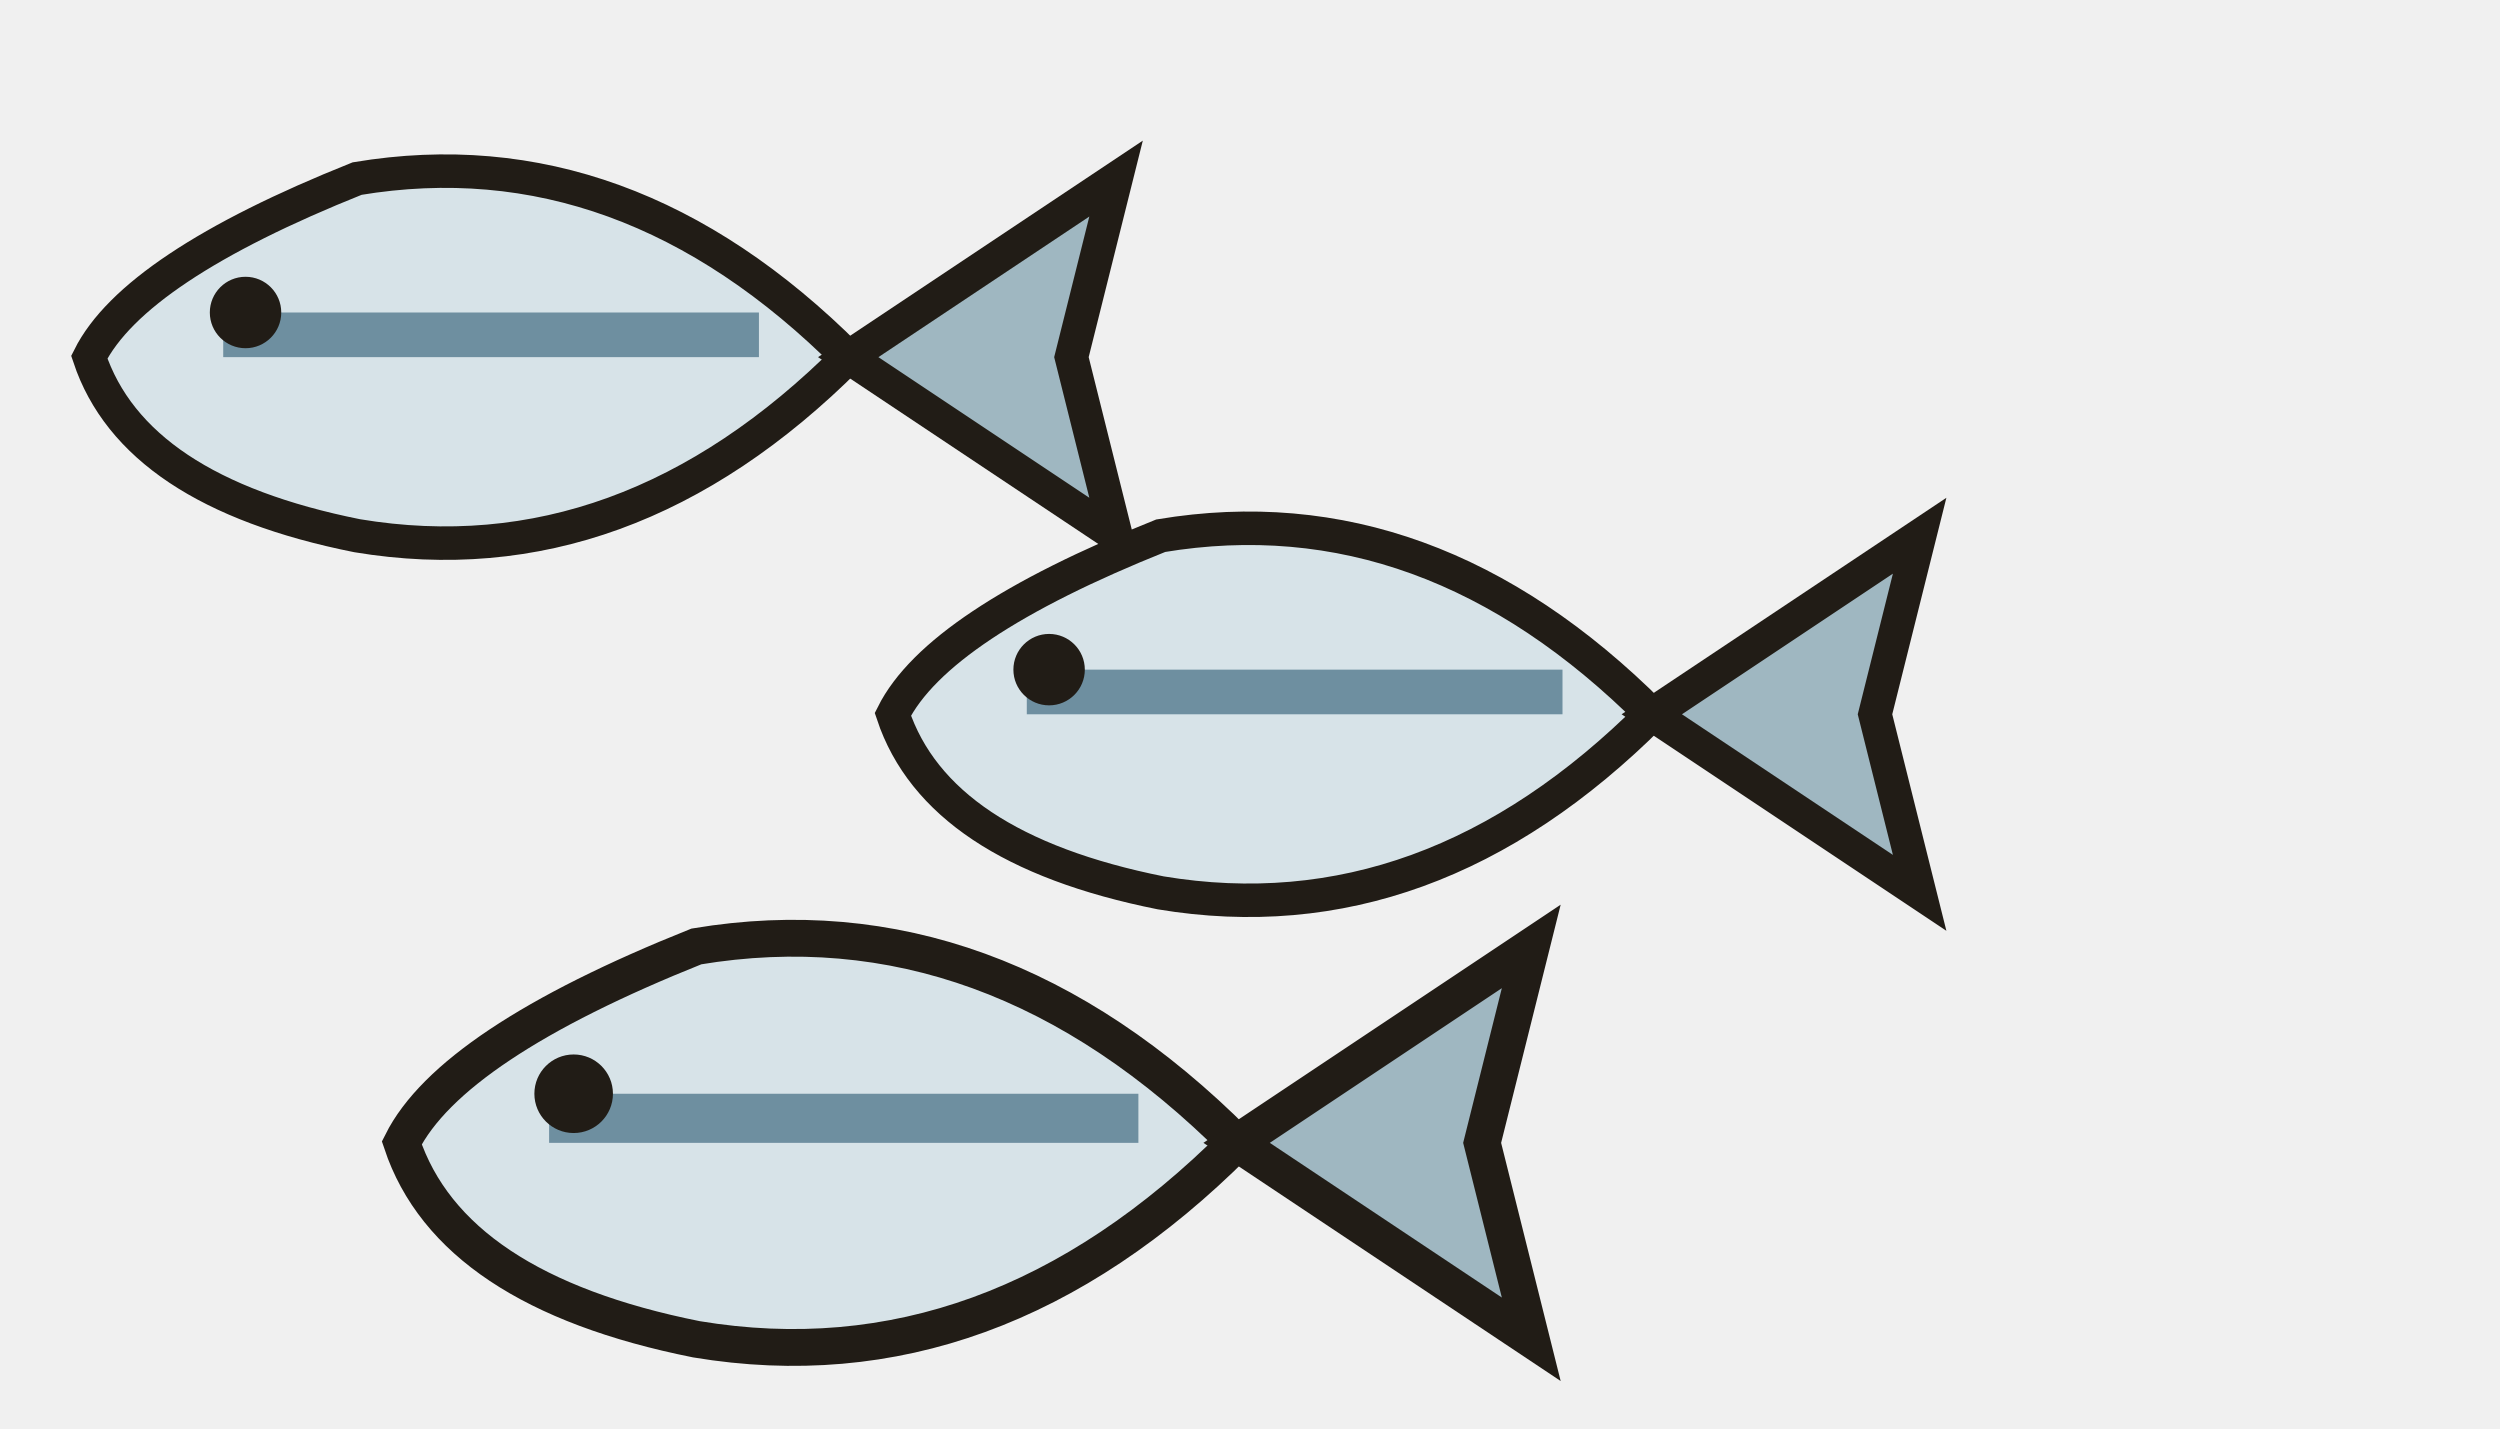
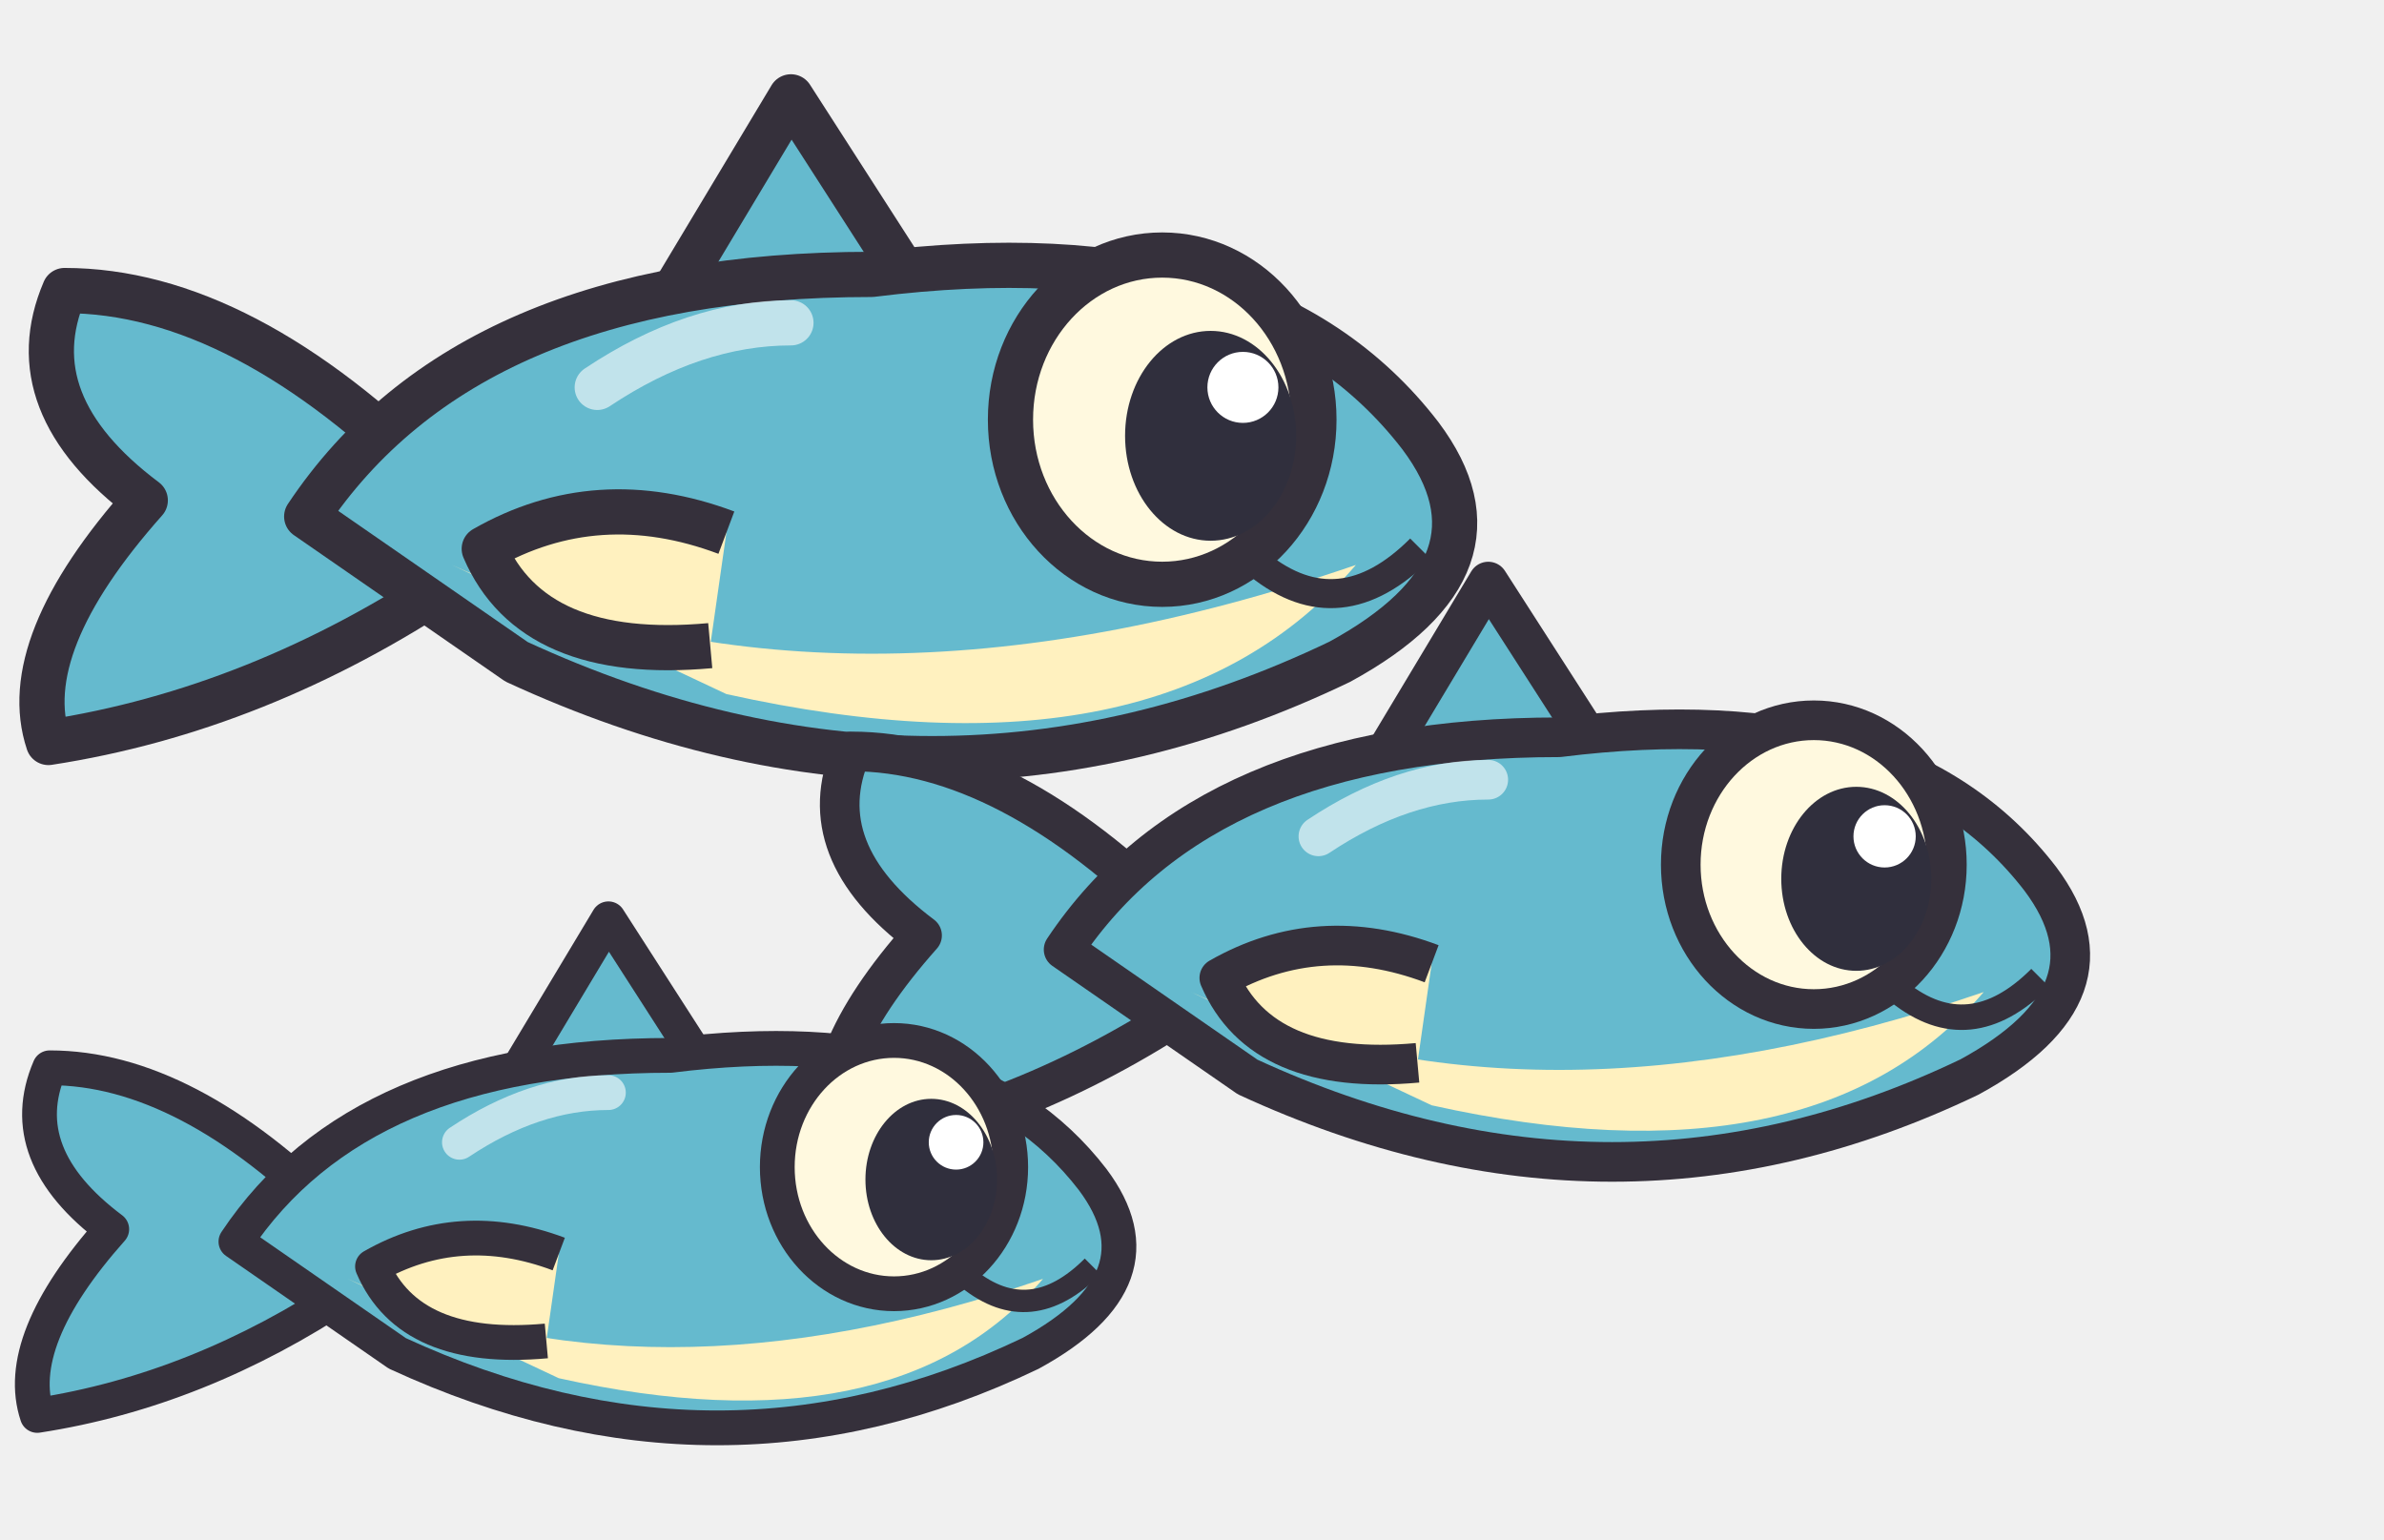
- <svg xmlns="http://www.w3.org/2000/svg" viewBox="0 0 112 64" width="112" height="64">
-   <g transform="translate(4 4) scale(1)">
-     <path d="M34 12 Q24 2 12 4 Q2 8 0 12 Q2 18 12 20 Q24 22 34 12Z" fill="#D7E3E8" stroke="#211C16" stroke-width="1.5" />
-     <path d="M34 12 L46 4 L44 12 L46 20Z" fill="#9FB7C1" stroke="#211C16" stroke-width="1.5" />
-     <path d="M6 11 H30" stroke="#6E8FA0" stroke-width="2" />
-     <circle cx="7" cy="10" r="1.6" fill="#211C16" />
+ <svg xmlns="http://www.w3.org/2000/svg" viewBox="0 0 96 62">
+   <g transform="translate(0 0) scale(0.65)">
+     <g stroke="#35303b" stroke-width="2.8" stroke-linejoin="round">
+       <path d="M27 30Q15 18 4 18Q1 25 9 31Q1 40 3 46Q16 44 28 36Z" fill="#65bace" />
+       <path d="M40 21 49 6 58 20" fill="#65bace" />
+       <path d="M19 32Q29 17 54 17Q78 14 88 27Q94 35 83 41Q58 53 32 41Z" fill="#65bace" />
+       <path d="M28 35Q52 46 84 35Q72 49 45 43Z" fill="#fff1bf" stroke="none" />
+       <path d="M45 33q-8-3-15 1 3 7 14 6" fill="#fff1bf" />
+       <ellipse cx="72" cy="26" rx="9.4" ry="10.2" fill="#fff9df" />
+       <ellipse cx="75" cy="27" rx="5.3" ry="6.5" fill="#302f3d" stroke="none" />
+       <circle cx="77" cy="24" r="2.2" fill="white" stroke="none" />
+       <path d="M78 35q5 4 10-1" fill="none" stroke-width="1.8" />
+       <path d="M37 24q6-4 12-4" stroke="#fff" opacity=".6" fill="none" stroke-linecap="round" />
+     </g>
  </g>
-   <g transform="translate(40 20) scale(1.0)">
-     <path d="M34 12 Q24 2 12 4 Q2 8 0 12 Q2 18 12 20 Q24 22 34 12Z" fill="#D7E3E8" stroke="#211C16" stroke-width="1.5" />
-     <path d="M34 12 L46 4 L44 12 L46 20Z" fill="#9FB7C1" stroke="#211C16" stroke-width="1.5" />
-     <path d="M6 11 H30" stroke="#6E8FA0" stroke-width="2" />
-     <circle cx="7" cy="10" r="1.6" fill="#211C16" />
+   <g transform="translate(32 20) scale(0.57)">
+     <g stroke="#35303b" stroke-width="2.8" stroke-linejoin="round">
+       <path d="M27 30Q15 18 4 18Q1 25 9 31Q1 40 3 46Q16 44 28 36Z" fill="#65bace" />
+       <path d="M40 21 49 6 58 20" fill="#65bace" />
+       <path d="M19 32Q29 17 54 17Q78 14 88 27Q94 35 83 41Q58 53 32 41Z" fill="#65bace" />
+       <path d="M28 35Q52 46 84 35Q72 49 45 43Z" fill="#fff1bf" stroke="none" />
+       <path d="M45 33q-8-3-15 1 3 7 14 6" fill="#fff1bf" />
+       <ellipse cx="72" cy="26" rx="9.4" ry="10.2" fill="#fff9df" />
+       <ellipse cx="75" cy="27" rx="5.3" ry="6.5" fill="#302f3d" stroke="none" />
+       <circle cx="77" cy="24" r="2.2" fill="white" stroke="none" />
+       <path d="M78 35q5 4 10-1" fill="none" stroke-width="1.8" />
+       <path d="M37 24q6-4 12-4" stroke="#fff" opacity=".6" fill="none" stroke-linecap="round" />
+     </g>
  </g>
-   <g transform="translate(18 38) scale(1.1)">
-     <path d="M34 12 Q24 2 12 4 Q2 8 0 12 Q2 18 12 20 Q24 22 34 12Z" fill="#D7E3E8" stroke="#211C16" stroke-width="1.5" />
-     <path d="M34 12 L46 4 L44 12 L46 20Z" fill="#9FB7C1" stroke="#211C16" stroke-width="1.5" />
-     <path d="M6 11 H30" stroke="#6E8FA0" stroke-width="2" />
-     <circle cx="7" cy="10" r="1.6" fill="#211C16" />
+   <g transform="translate(0 34) scale(0.5)">
+     <g stroke="#35303b" stroke-width="2.8" stroke-linejoin="round">
+       <path d="M27 30Q15 18 4 18Q1 25 9 31Q1 40 3 46Q16 44 28 36Z" fill="#65bace" />
+       <path d="M40 21 49 6 58 20" fill="#65bace" />
+       <path d="M19 32Q29 17 54 17Q78 14 88 27Q94 35 83 41Q58 53 32 41Z" fill="#65bace" />
+       <path d="M28 35Q52 46 84 35Q72 49 45 43Z" fill="#fff1bf" stroke="none" />
+       <path d="M45 33q-8-3-15 1 3 7 14 6" fill="#fff1bf" />
+       <ellipse cx="72" cy="26" rx="9.4" ry="10.2" fill="#fff9df" />
+       <ellipse cx="75" cy="27" rx="5.3" ry="6.5" fill="#302f3d" stroke="none" />
+       <circle cx="77" cy="24" r="2.2" fill="white" stroke="none" />
+       <path d="M78 35q5 4 10-1" fill="none" stroke-width="1.8" />
+       <path d="M37 24q6-4 12-4" stroke="#fff" opacity=".6" fill="none" stroke-linecap="round" />
+     </g>
  </g>
</svg>
